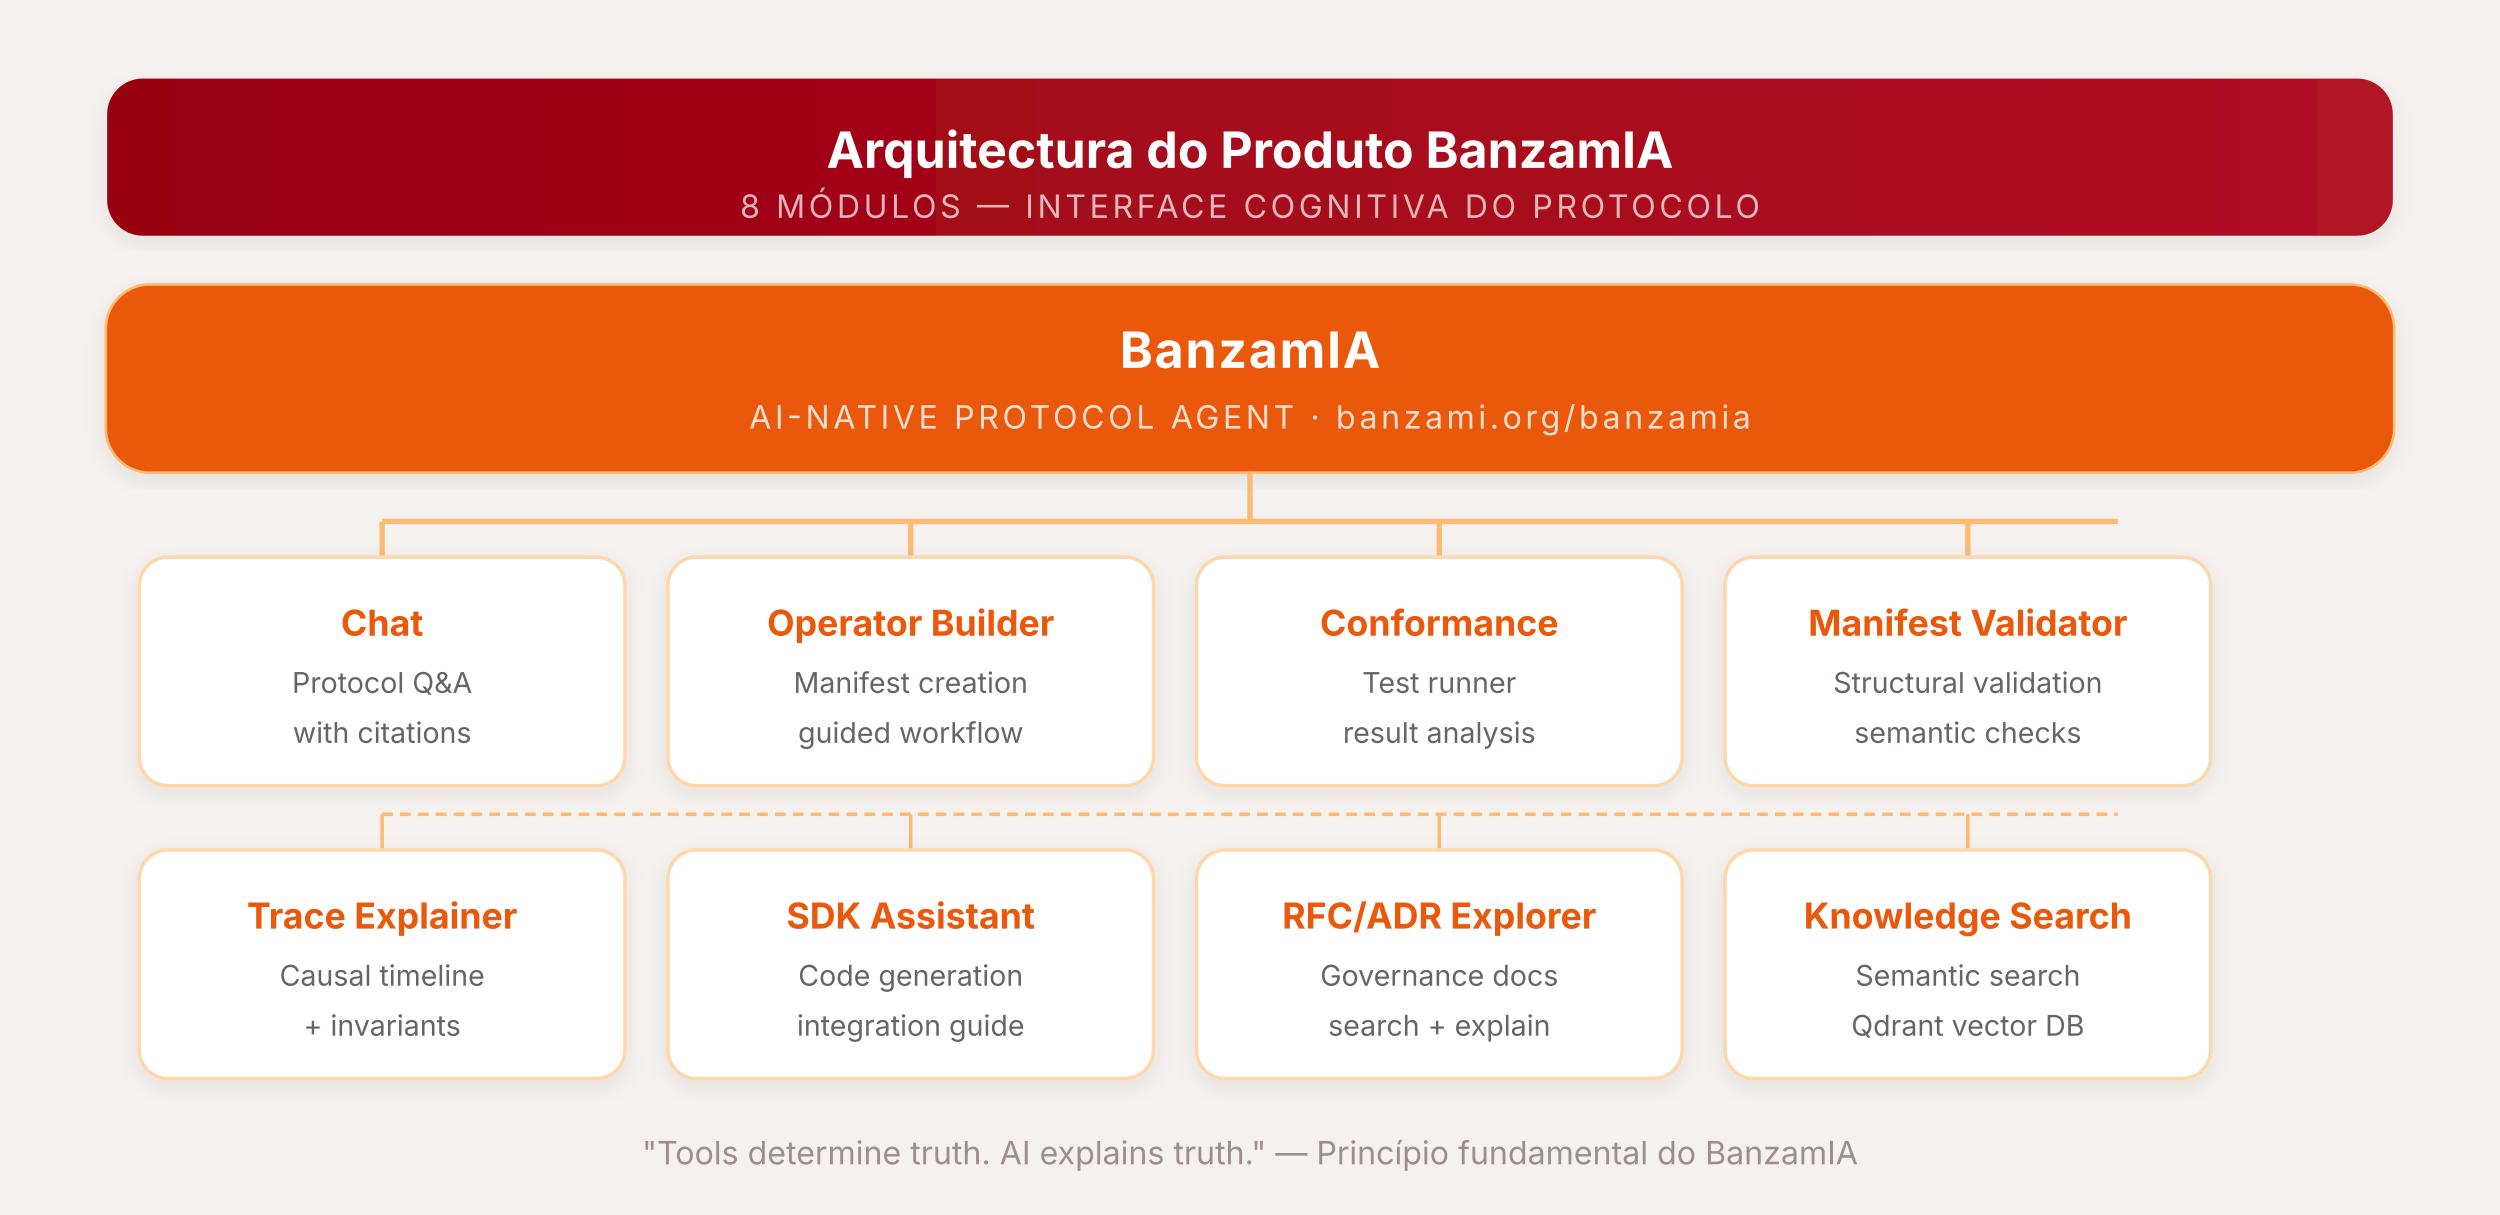
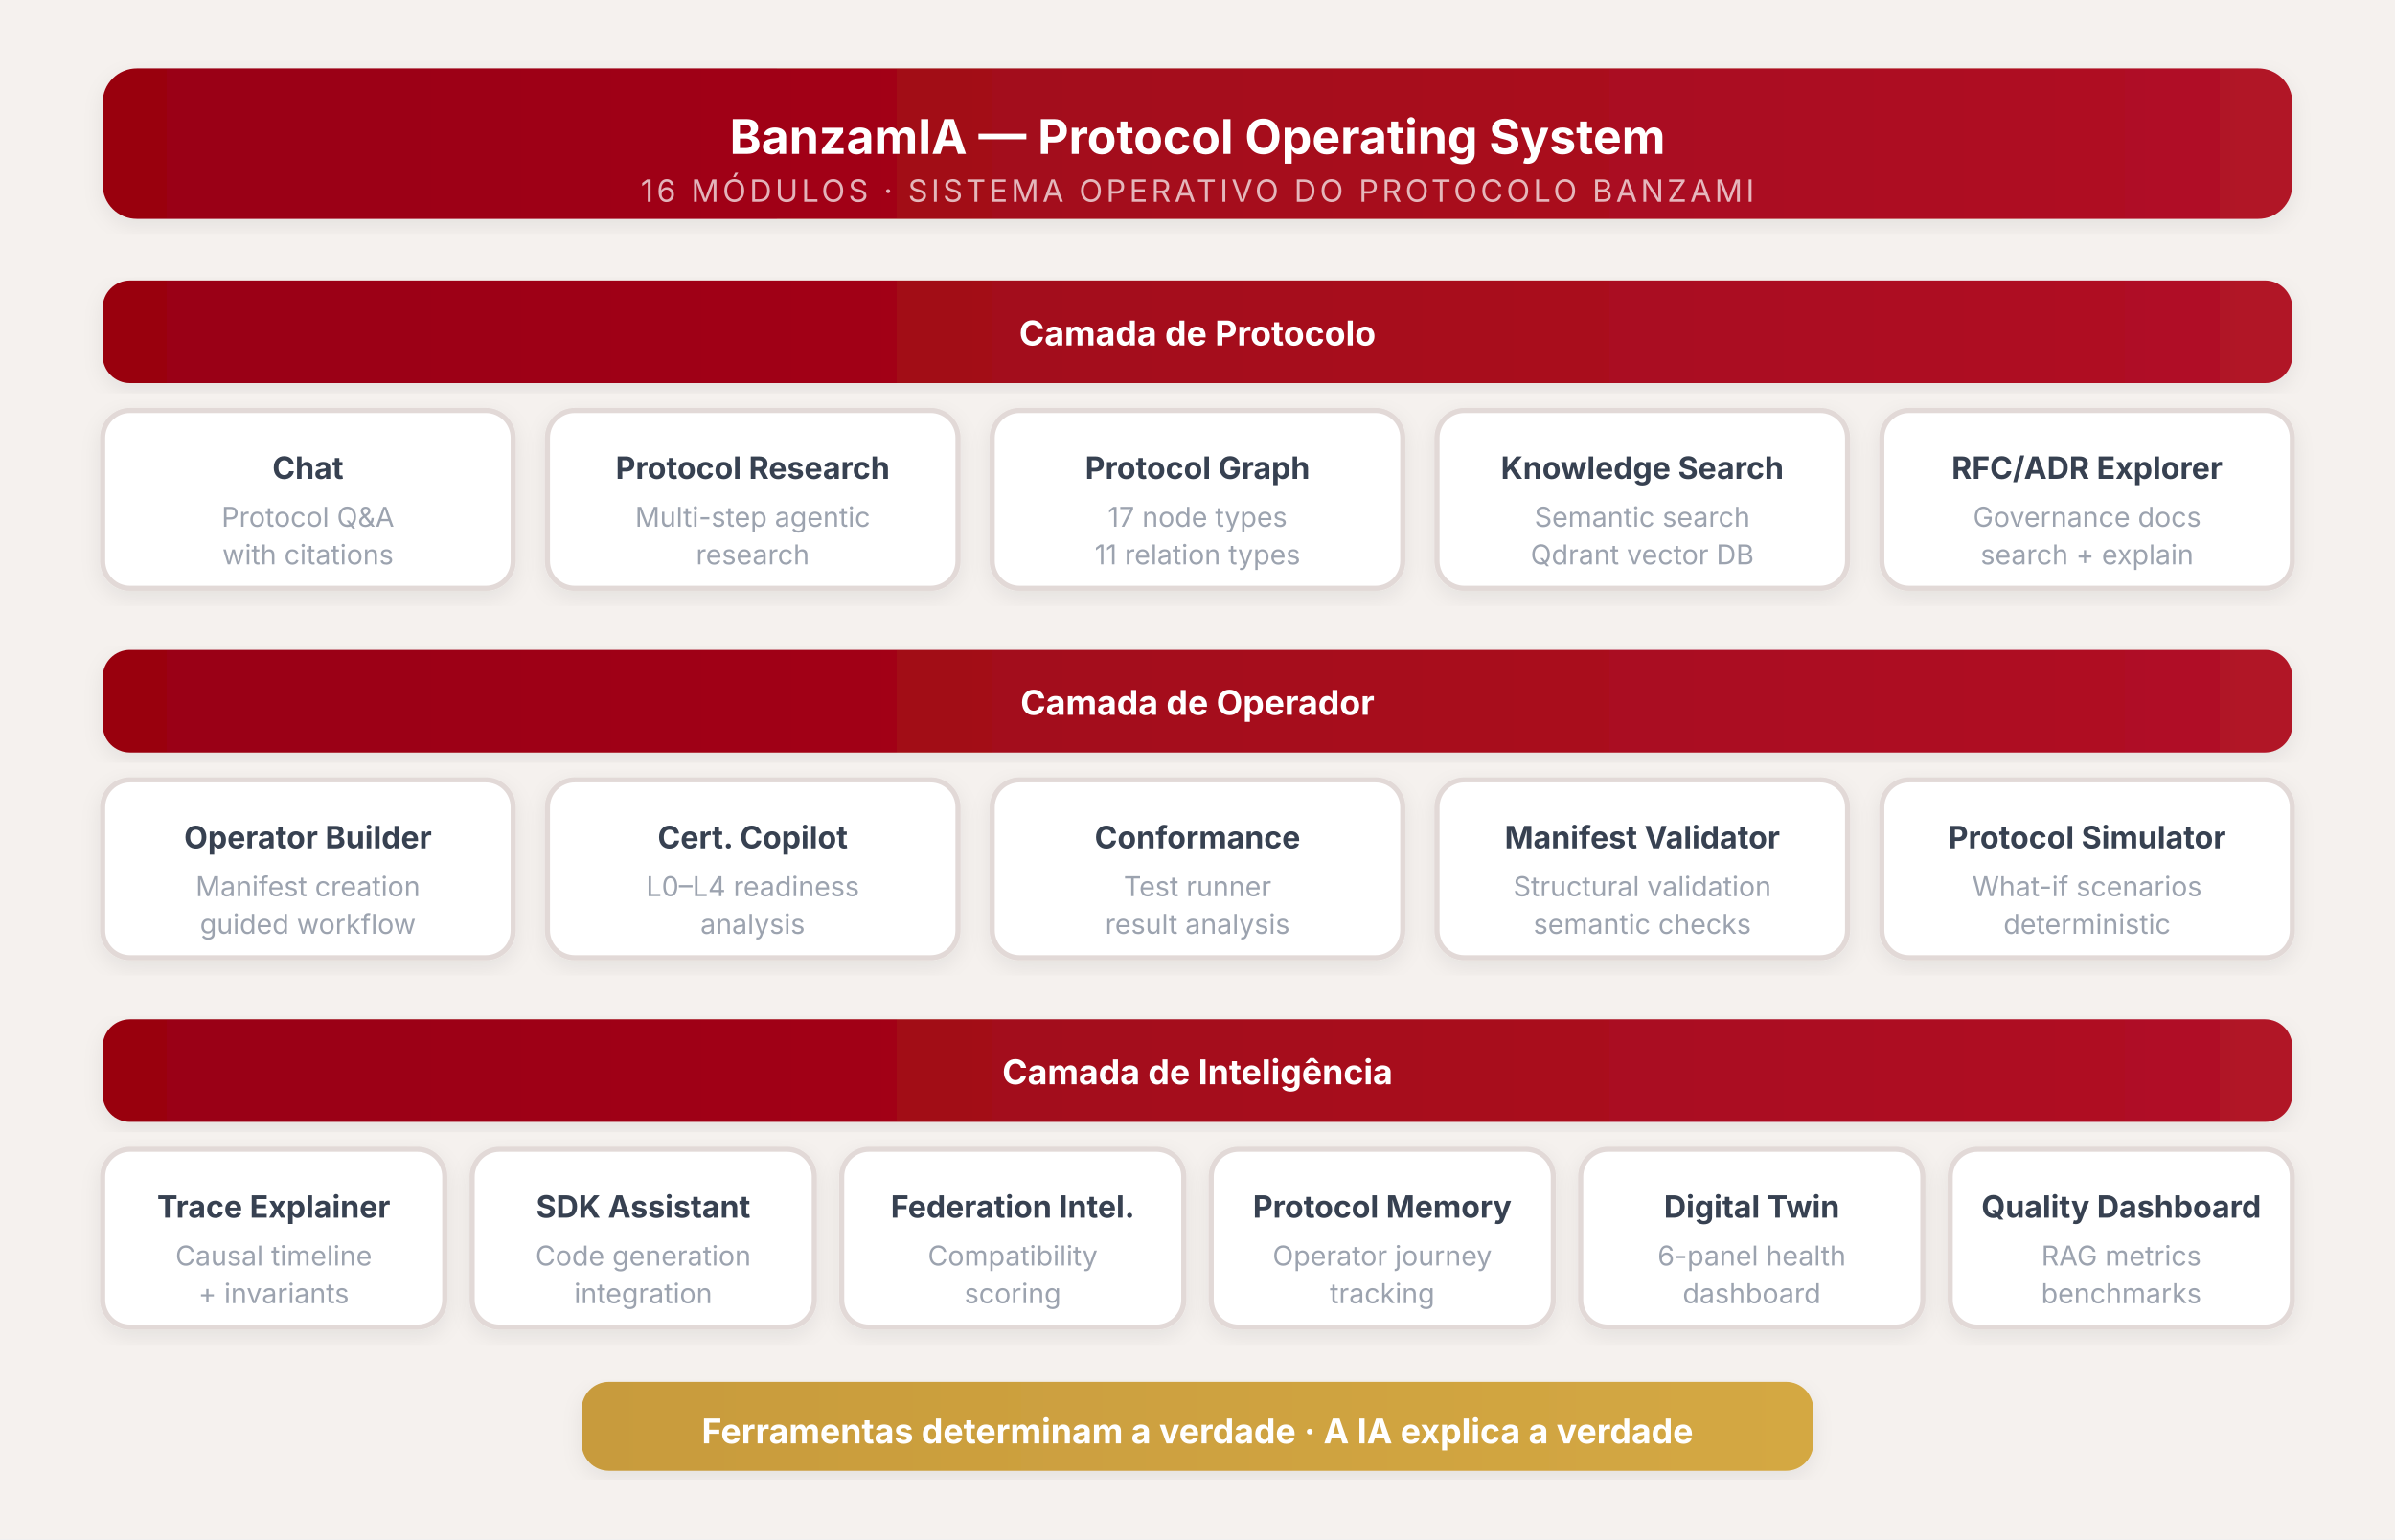
- <svg xmlns="http://www.w3.org/2000/svg" viewBox="0 0 700 340" font-family="ui-sans-serif, system-ui, -apple-system, sans-serif">
+ <svg xmlns="http://www.w3.org/2000/svg" viewBox="0 0 700 450" font-family="ui-sans-serif, system-ui, -apple-system, sans-serif">
  <defs>
    <linearGradient id="hG" x1="0%" y1="0%" x2="100%" y2="0%">
      <stop offset="0%" style="stop-color:#990011" />
      <stop offset="100%" style="stop-color:#B11226" />
    </linearGradient>
+     <linearGradient id="goldG" x1="0%" y1="0%" x2="100%" y2="0%">
+       <stop offset="0%" style="stop-color:#C89B3C" />
+       <stop offset="100%" style="stop-color:#D4A843" />
+     </linearGradient>
    <filter id="sh">
      <feDropShadow dx="0" dy="2" stdDeviation="3" flood-color="#00000012" />
    </filter>
  </defs>
-   <rect width="700" height="340" fill="#F5F1EE" />
-   <rect x="30" y="22" width="640" height="44" rx="10" fill="url(#hG)" filter="url(#sh)" />
-   <text x="350" y="47" text-anchor="middle" fill="white" font-size="14" font-weight="700">Arquitectura do Produto BanzamIA</text>
-   <text x="350" y="61" text-anchor="middle" fill="rgba(255,255,255,0.7)" font-size="9" letter-spacing="1">8 MÓDULOS — INTERFACE COGNITIVA DO PROTOCOLO</text>
-   <rect x="30" y="80" width="640" height="52" rx="12" fill="#FFF7F0" stroke="#FDBA74" stroke-width="1.5" filter="url(#sh)" />
-   <rect x="30" y="80" width="640" height="52" rx="12" fill="#EA580C" />
-   <text x="350" y="103" text-anchor="middle" fill="white" font-size="14" font-weight="700" letter-spacing="0.5">BanzamIA</text>
-   <text x="350" y="120" text-anchor="middle" fill="rgba(255,255,255,0.8)" font-size="9" letter-spacing="1">AI-NATIVE PROTOCOL AGENT · banzami.org/banzamia</text>
-   <line x1="350" y1="132" x2="350" y2="146" stroke="#FDBA74" stroke-width="1.5" />
-   <line x1="107" y1="146" x2="593" y2="146" stroke="#FDBA74" stroke-width="1.5" />
-   <line x1="107" y1="146" x2="107" y2="156" stroke="#FDBA74" stroke-width="1.5" />
-   <line x1="255" y1="146" x2="255" y2="156" stroke="#FDBA74" stroke-width="1.5" />
-   <line x1="403" y1="146" x2="403" y2="156" stroke="#FDBA74" stroke-width="1.5" />
-   <line x1="551" y1="146" x2="551" y2="156" stroke="#FDBA74" stroke-width="1.5" />
-   <rect x="39" y="156" width="136" height="64" rx="8" fill="white" stroke="#FED7AA" stroke-width="1" filter="url(#sh)" />
-   <text x="107" y="178" text-anchor="middle" fill="#EA580C" font-size="10" font-weight="700">Chat</text>
-   <text x="107" y="194" text-anchor="middle" fill="#6B6265" font-size="8">Protocol Q&amp;A</text>
-   <text x="107" y="208" text-anchor="middle" fill="#6B6265" font-size="8">with citations</text>
-   <rect x="187" y="156" width="136" height="64" rx="8" fill="white" stroke="#FED7AA" stroke-width="1" filter="url(#sh)" />
-   <text x="255" y="178" text-anchor="middle" fill="#EA580C" font-size="10" font-weight="700">Operator Builder</text>
-   <text x="255" y="194" text-anchor="middle" fill="#6B6265" font-size="8">Manifest creation</text>
-   <text x="255" y="208" text-anchor="middle" fill="#6B6265" font-size="8">guided workflow</text>
-   <rect x="335" y="156" width="136" height="64" rx="8" fill="white" stroke="#FED7AA" stroke-width="1" filter="url(#sh)" />
-   <text x="403" y="178" text-anchor="middle" fill="#EA580C" font-size="10" font-weight="700">Conformance</text>
-   <text x="403" y="194" text-anchor="middle" fill="#6B6265" font-size="8">Test runner</text>
-   <text x="403" y="208" text-anchor="middle" fill="#6B6265" font-size="8">result analysis</text>
-   <rect x="483" y="156" width="136" height="64" rx="8" fill="white" stroke="#FED7AA" stroke-width="1" filter="url(#sh)" />
-   <text x="551" y="178" text-anchor="middle" fill="#EA580C" font-size="10" font-weight="700">Manifest Validator</text>
-   <text x="551" y="194" text-anchor="middle" fill="#6B6265" font-size="8">Structural validation</text>
-   <text x="551" y="208" text-anchor="middle" fill="#6B6265" font-size="8">semantic checks</text>
-   <line x1="107" y1="228" x2="593" y2="228" stroke="#FDBA74" stroke-width="1" stroke-dasharray="3 2" />
-   <line x1="107" y1="228" x2="107" y2="238" stroke="#FDBA74" stroke-width="1" />
-   <line x1="255" y1="228" x2="255" y2="238" stroke="#FDBA74" stroke-width="1" />
-   <line x1="403" y1="228" x2="403" y2="238" stroke="#FDBA74" stroke-width="1" />
-   <line x1="551" y1="228" x2="551" y2="238" stroke="#FDBA74" stroke-width="1" />
-   <rect x="39" y="238" width="136" height="64" rx="8" fill="white" stroke="#FED7AA" stroke-width="1" filter="url(#sh)" />
-   <text x="107" y="260" text-anchor="middle" fill="#EA580C" font-size="10" font-weight="700">Trace Explainer</text>
-   <text x="107" y="276" text-anchor="middle" fill="#6B6265" font-size="8">Causal timeline</text>
-   <text x="107" y="290" text-anchor="middle" fill="#6B6265" font-size="8">+ invariants</text>
-   <rect x="187" y="238" width="136" height="64" rx="8" fill="white" stroke="#FED7AA" stroke-width="1" filter="url(#sh)" />
-   <text x="255" y="260" text-anchor="middle" fill="#EA580C" font-size="10" font-weight="700">SDK Assistant</text>
-   <text x="255" y="276" text-anchor="middle" fill="#6B6265" font-size="8">Code generation</text>
-   <text x="255" y="290" text-anchor="middle" fill="#6B6265" font-size="8">integration guide</text>
-   <rect x="335" y="238" width="136" height="64" rx="8" fill="white" stroke="#FED7AA" stroke-width="1" filter="url(#sh)" />
-   <text x="403" y="260" text-anchor="middle" fill="#EA580C" font-size="10" font-weight="700">RFC/ADR Explorer</text>
-   <text x="403" y="276" text-anchor="middle" fill="#6B6265" font-size="8">Governance docs</text>
-   <text x="403" y="290" text-anchor="middle" fill="#6B6265" font-size="8">search + explain</text>
-   <rect x="483" y="238" width="136" height="64" rx="8" fill="white" stroke="#FED7AA" stroke-width="1" filter="url(#sh)" />
-   <text x="551" y="260" text-anchor="middle" fill="#EA580C" font-size="10" font-weight="700">Knowledge Search</text>
-   <text x="551" y="276" text-anchor="middle" fill="#6B6265" font-size="8">Semantic search</text>
-   <text x="551" y="290" text-anchor="middle" fill="#6B6265" font-size="8">Qdrant vector DB</text>
-   <text x="350" y="326" text-anchor="middle" fill="#9B8E8C" font-size="9">"Tools determine truth. AI explains truth." — Princípio fundamental do BanzamIA</text>
+   <rect width="700" height="450" fill="#F5F1EE" />
+   <rect x="30" y="20" width="640" height="44" rx="10" fill="url(#hG)" filter="url(#sh)" />
+   <text x="350" y="45" text-anchor="middle" fill="white" font-size="14" font-weight="700">BanzamIA — Protocol Operating System</text>
+   <text x="350" y="59" text-anchor="middle" fill="rgba(255,255,255,0.7)" font-size="9" letter-spacing="1">16 MÓDULOS · SISTEMA OPERATIVO DO PROTOCOLO BANZAMI</text>
+   <rect x="30" y="82" width="640" height="30" rx="8" fill="url(#hG)" filter="url(#sh)" />
+   <text x="350" y="101" text-anchor="middle" fill="white" font-size="10" font-weight="700">Camada de Protocolo</text>
+   <rect x="30" y="120" width="120" height="52" rx="8" fill="white" stroke="#E2D9D7" stroke-width="1.5" filter="url(#sh)" />
+   <text x="90" y="140" text-anchor="middle" fill="#374151" font-size="9" font-weight="700">Chat</text>
+   <text x="90" y="154" text-anchor="middle" fill="#9CA3AF" font-size="8">Protocol Q&amp;A</text>
+   <text x="90" y="165" text-anchor="middle" fill="#9CA3AF" font-size="8">with citations</text>
+   <rect x="160" y="120" width="120" height="52" rx="8" fill="white" stroke="#E2D9D7" stroke-width="1.5" filter="url(#sh)" />
+   <text x="220" y="140" text-anchor="middle" fill="#374151" font-size="9" font-weight="700">Protocol Research</text>
+   <text x="220" y="154" text-anchor="middle" fill="#9CA3AF" font-size="8">Multi-step agentic</text>
+   <text x="220" y="165" text-anchor="middle" fill="#9CA3AF" font-size="8">research</text>
+   <rect x="290" y="120" width="120" height="52" rx="8" fill="white" stroke="#E2D9D7" stroke-width="1.5" filter="url(#sh)" />
+   <text x="350" y="140" text-anchor="middle" fill="#374151" font-size="9" font-weight="700">Protocol Graph</text>
+   <text x="350" y="154" text-anchor="middle" fill="#9CA3AF" font-size="8">17 node types</text>
+   <text x="350" y="165" text-anchor="middle" fill="#9CA3AF" font-size="8">11 relation types</text>
+   <rect x="420" y="120" width="120" height="52" rx="8" fill="white" stroke="#E2D9D7" stroke-width="1.5" filter="url(#sh)" />
+   <text x="480" y="140" text-anchor="middle" fill="#374151" font-size="9" font-weight="700">Knowledge Search</text>
+   <text x="480" y="154" text-anchor="middle" fill="#9CA3AF" font-size="8">Semantic search</text>
+   <text x="480" y="165" text-anchor="middle" fill="#9CA3AF" font-size="8">Qdrant vector DB</text>
+   <rect x="550" y="120" width="120" height="52" rx="8" fill="white" stroke="#E2D9D7" stroke-width="1.5" filter="url(#sh)" />
+   <text x="610" y="140" text-anchor="middle" fill="#374151" font-size="9" font-weight="700">RFC/ADR Explorer</text>
+   <text x="610" y="154" text-anchor="middle" fill="#9CA3AF" font-size="8">Governance docs</text>
+   <text x="610" y="165" text-anchor="middle" fill="#9CA3AF" font-size="8">search + explain</text>
+   <rect x="30" y="190" width="640" height="30" rx="8" fill="url(#hG)" filter="url(#sh)" />
+   <text x="350" y="209" text-anchor="middle" fill="white" font-size="10" font-weight="700">Camada de Operador</text>
+   <rect x="30" y="228" width="120" height="52" rx="8" fill="white" stroke="#E2D9D7" stroke-width="1.5" filter="url(#sh)" />
+   <text x="90" y="248" text-anchor="middle" fill="#374151" font-size="9" font-weight="700">Operator Builder</text>
+   <text x="90" y="262" text-anchor="middle" fill="#9CA3AF" font-size="8">Manifest creation</text>
+   <text x="90" y="273" text-anchor="middle" fill="#9CA3AF" font-size="8">guided workflow</text>
+   <rect x="160" y="228" width="120" height="52" rx="8" fill="white" stroke="#E2D9D7" stroke-width="1.5" filter="url(#sh)" />
+   <text x="220" y="248" text-anchor="middle" fill="#374151" font-size="9" font-weight="700">Cert. Copilot</text>
+   <text x="220" y="262" text-anchor="middle" fill="#9CA3AF" font-size="8">L0–L4 readiness</text>
+   <text x="220" y="273" text-anchor="middle" fill="#9CA3AF" font-size="8">analysis</text>
+   <rect x="290" y="228" width="120" height="52" rx="8" fill="white" stroke="#E2D9D7" stroke-width="1.5" filter="url(#sh)" />
+   <text x="350" y="248" text-anchor="middle" fill="#374151" font-size="9" font-weight="700">Conformance</text>
+   <text x="350" y="262" text-anchor="middle" fill="#9CA3AF" font-size="8">Test runner</text>
+   <text x="350" y="273" text-anchor="middle" fill="#9CA3AF" font-size="8">result analysis</text>
+   <rect x="420" y="228" width="120" height="52" rx="8" fill="white" stroke="#E2D9D7" stroke-width="1.5" filter="url(#sh)" />
+   <text x="480" y="248" text-anchor="middle" fill="#374151" font-size="9" font-weight="700">Manifest Validator</text>
+   <text x="480" y="262" text-anchor="middle" fill="#9CA3AF" font-size="8">Structural validation</text>
+   <text x="480" y="273" text-anchor="middle" fill="#9CA3AF" font-size="8">semantic checks</text>
+   <rect x="550" y="228" width="120" height="52" rx="8" fill="white" stroke="#E2D9D7" stroke-width="1.5" filter="url(#sh)" />
+   <text x="610" y="248" text-anchor="middle" fill="#374151" font-size="9" font-weight="700">Protocol Simulator</text>
+   <text x="610" y="262" text-anchor="middle" fill="#9CA3AF" font-size="8">What-if scenarios</text>
+   <text x="610" y="273" text-anchor="middle" fill="#9CA3AF" font-size="8">deterministic</text>
+   <rect x="30" y="298" width="640" height="30" rx="8" fill="url(#hG)" filter="url(#sh)" />
+   <text x="350" y="317" text-anchor="middle" fill="white" font-size="10" font-weight="700">Camada de Inteligência</text>
+   <rect x="30" y="336" width="100" height="52" rx="8" fill="white" stroke="#E2D9D7" stroke-width="1.5" filter="url(#sh)" />
+   <text x="80" y="356" text-anchor="middle" fill="#374151" font-size="9" font-weight="700">Trace Explainer</text>
+   <text x="80" y="370" text-anchor="middle" fill="#9CA3AF" font-size="8">Causal timeline</text>
+   <text x="80" y="381" text-anchor="middle" fill="#9CA3AF" font-size="8">+ invariants</text>
+   <rect x="138" y="336" width="100" height="52" rx="8" fill="white" stroke="#E2D9D7" stroke-width="1.5" filter="url(#sh)" />
+   <text x="188" y="356" text-anchor="middle" fill="#374151" font-size="9" font-weight="700">SDK Assistant</text>
+   <text x="188" y="370" text-anchor="middle" fill="#9CA3AF" font-size="8">Code generation</text>
+   <text x="188" y="381" text-anchor="middle" fill="#9CA3AF" font-size="8">integration</text>
+   <rect x="246" y="336" width="100" height="52" rx="8" fill="white" stroke="#E2D9D7" stroke-width="1.5" filter="url(#sh)" />
+   <text x="296" y="356" text-anchor="middle" fill="#374151" font-size="9" font-weight="700">Federation Intel.</text>
+   <text x="296" y="370" text-anchor="middle" fill="#9CA3AF" font-size="8">Compatibility</text>
+   <text x="296" y="381" text-anchor="middle" fill="#9CA3AF" font-size="8">scoring</text>
+   <rect x="354" y="336" width="100" height="52" rx="8" fill="white" stroke="#E2D9D7" stroke-width="1.5" filter="url(#sh)" />
+   <text x="404" y="356" text-anchor="middle" fill="#374151" font-size="9" font-weight="700">Protocol Memory</text>
+   <text x="404" y="370" text-anchor="middle" fill="#9CA3AF" font-size="8">Operator journey</text>
+   <text x="404" y="381" text-anchor="middle" fill="#9CA3AF" font-size="8">tracking</text>
+   <rect x="462" y="336" width="100" height="52" rx="8" fill="white" stroke="#E2D9D7" stroke-width="1.5" filter="url(#sh)" />
+   <text x="512" y="356" text-anchor="middle" fill="#374151" font-size="9" font-weight="700">Digital Twin</text>
+   <text x="512" y="370" text-anchor="middle" fill="#9CA3AF" font-size="8">6-panel health</text>
+   <text x="512" y="381" text-anchor="middle" fill="#9CA3AF" font-size="8">dashboard</text>
+   <rect x="570" y="336" width="100" height="52" rx="8" fill="white" stroke="#E2D9D7" stroke-width="1.5" filter="url(#sh)" />
+   <text x="620" y="356" text-anchor="middle" fill="#374151" font-size="9" font-weight="700">Quality Dashboard</text>
+   <text x="620" y="370" text-anchor="middle" fill="#9CA3AF" font-size="8">RAG metrics</text>
+   <text x="620" y="381" text-anchor="middle" fill="#9CA3AF" font-size="8">benchmarks</text>
+   <rect x="170" y="404" width="360" height="26" rx="8" fill="url(#goldG)" filter="url(#sh)" />
+   <text x="350" y="422" text-anchor="middle" fill="white" font-size="10" font-weight="700">Ferramentas determinam a verdade · A IA explica a verdade</text>
</svg>
